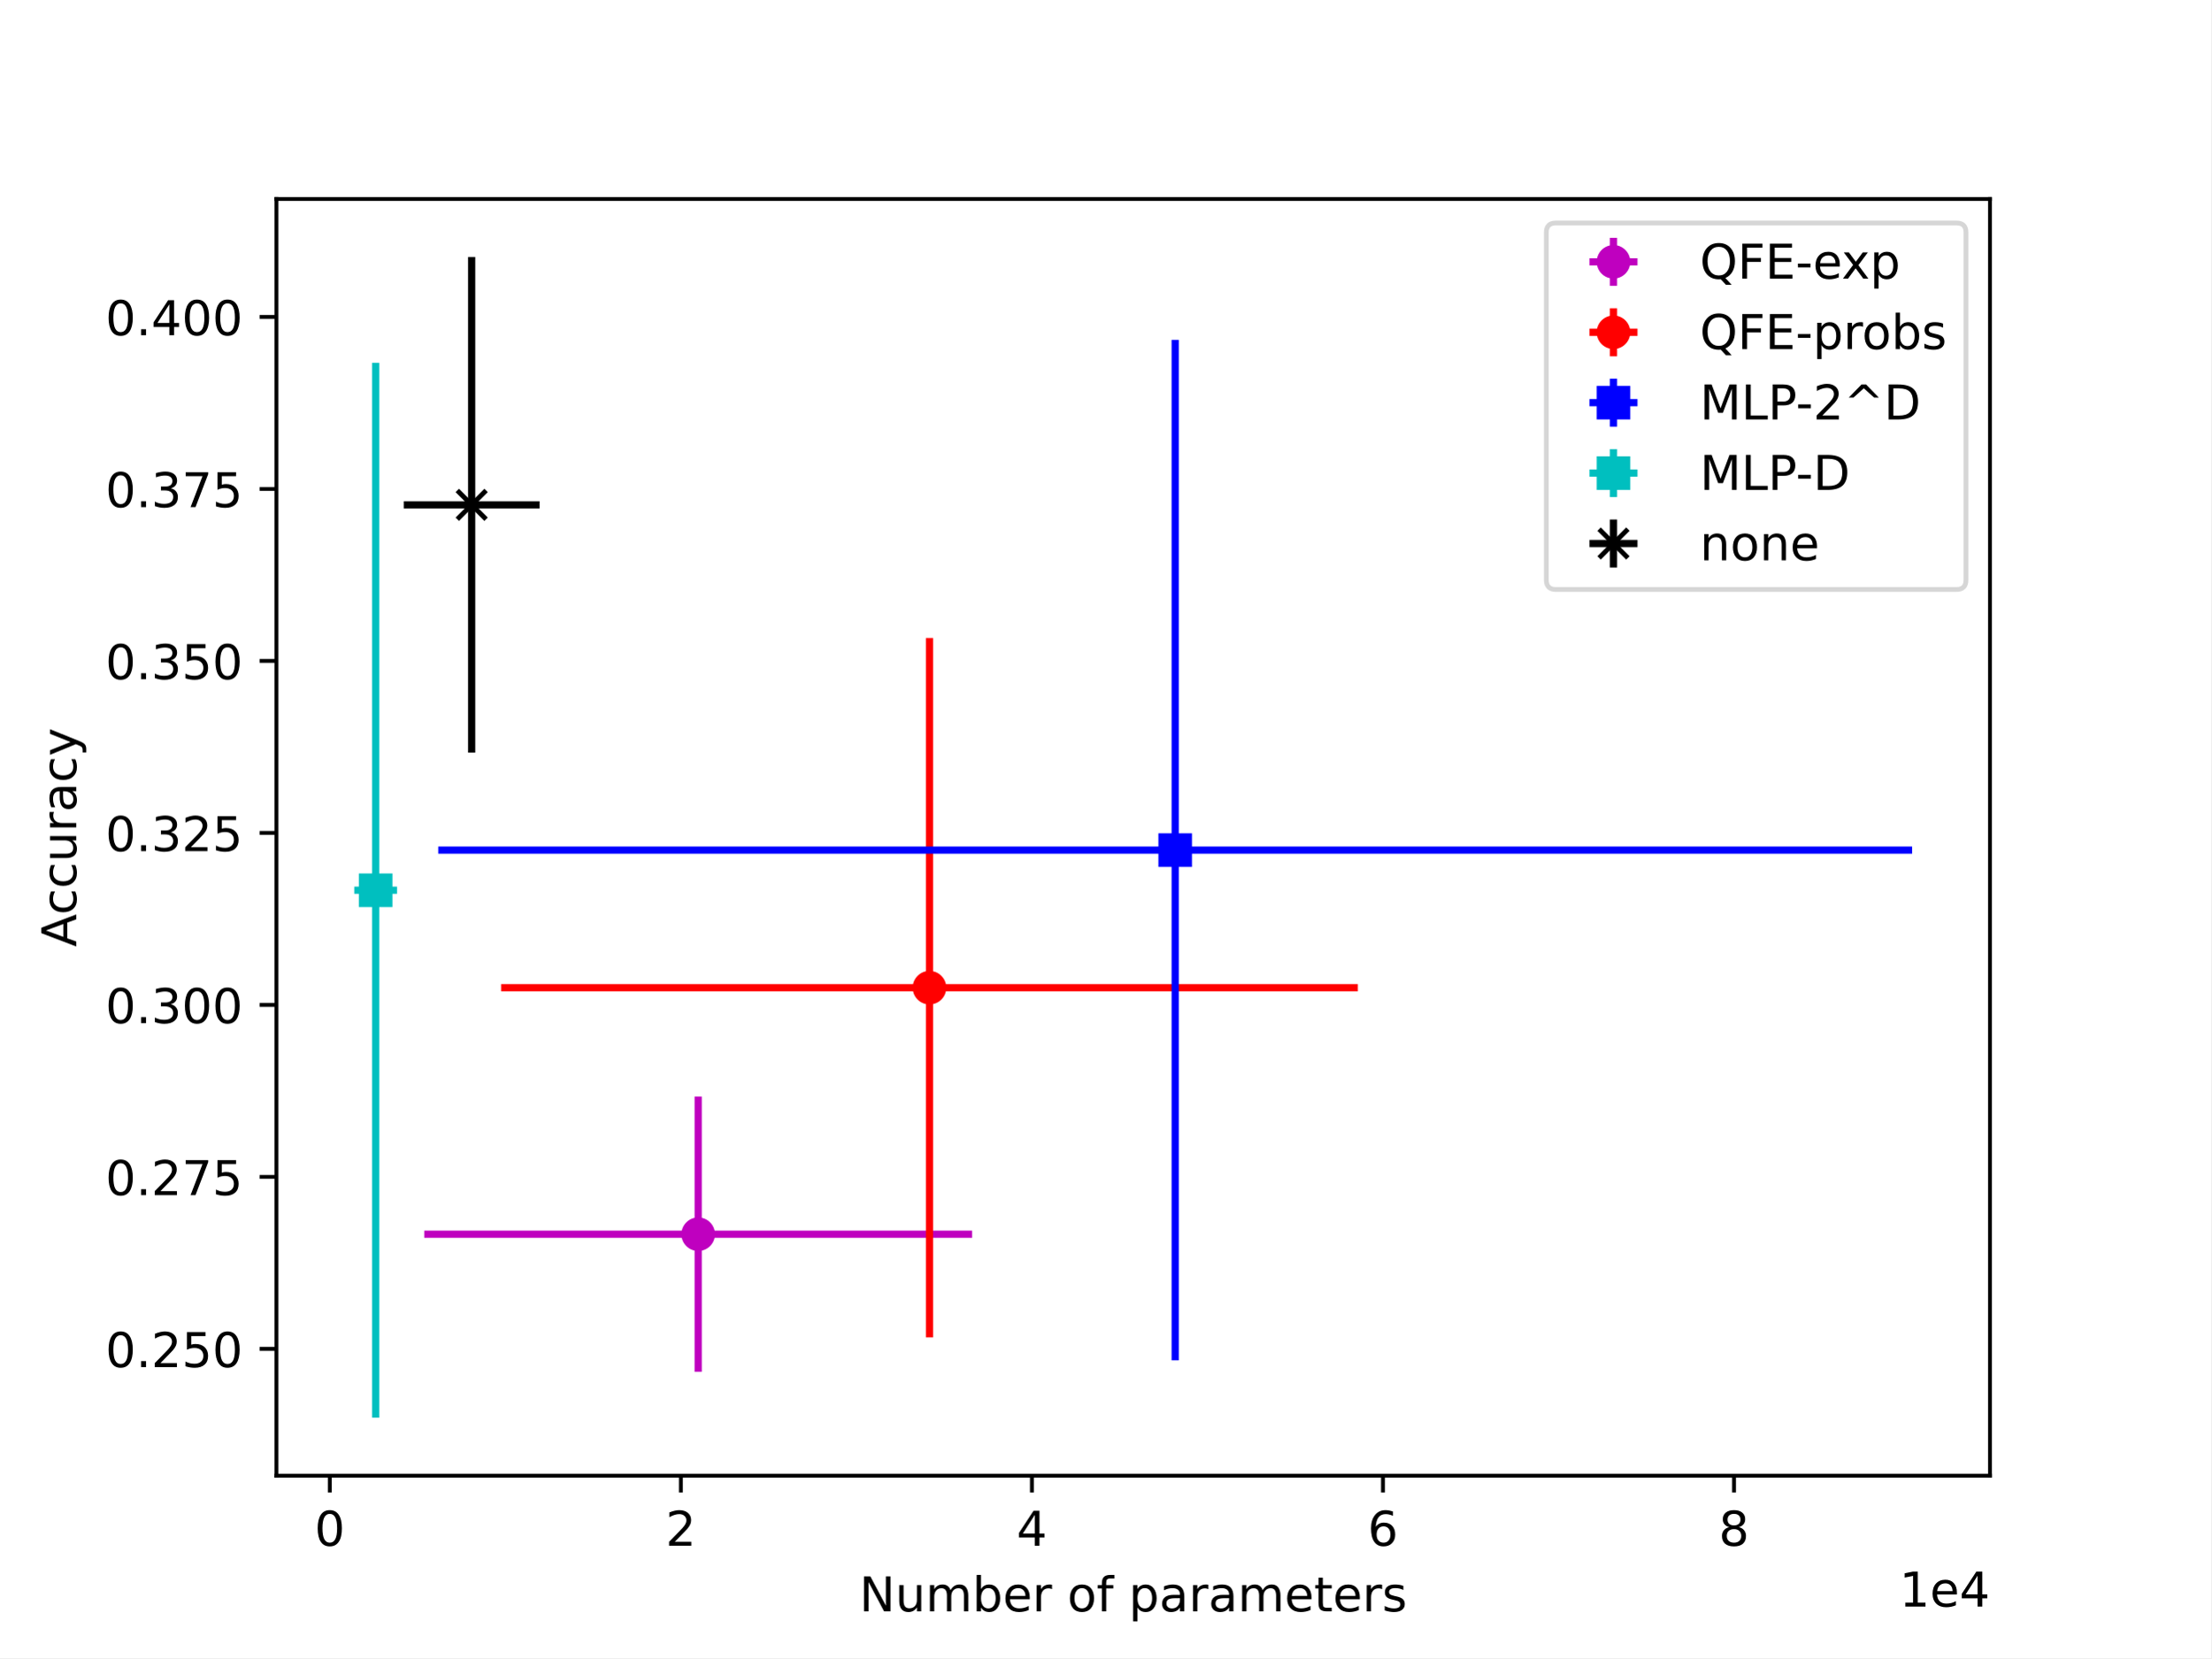
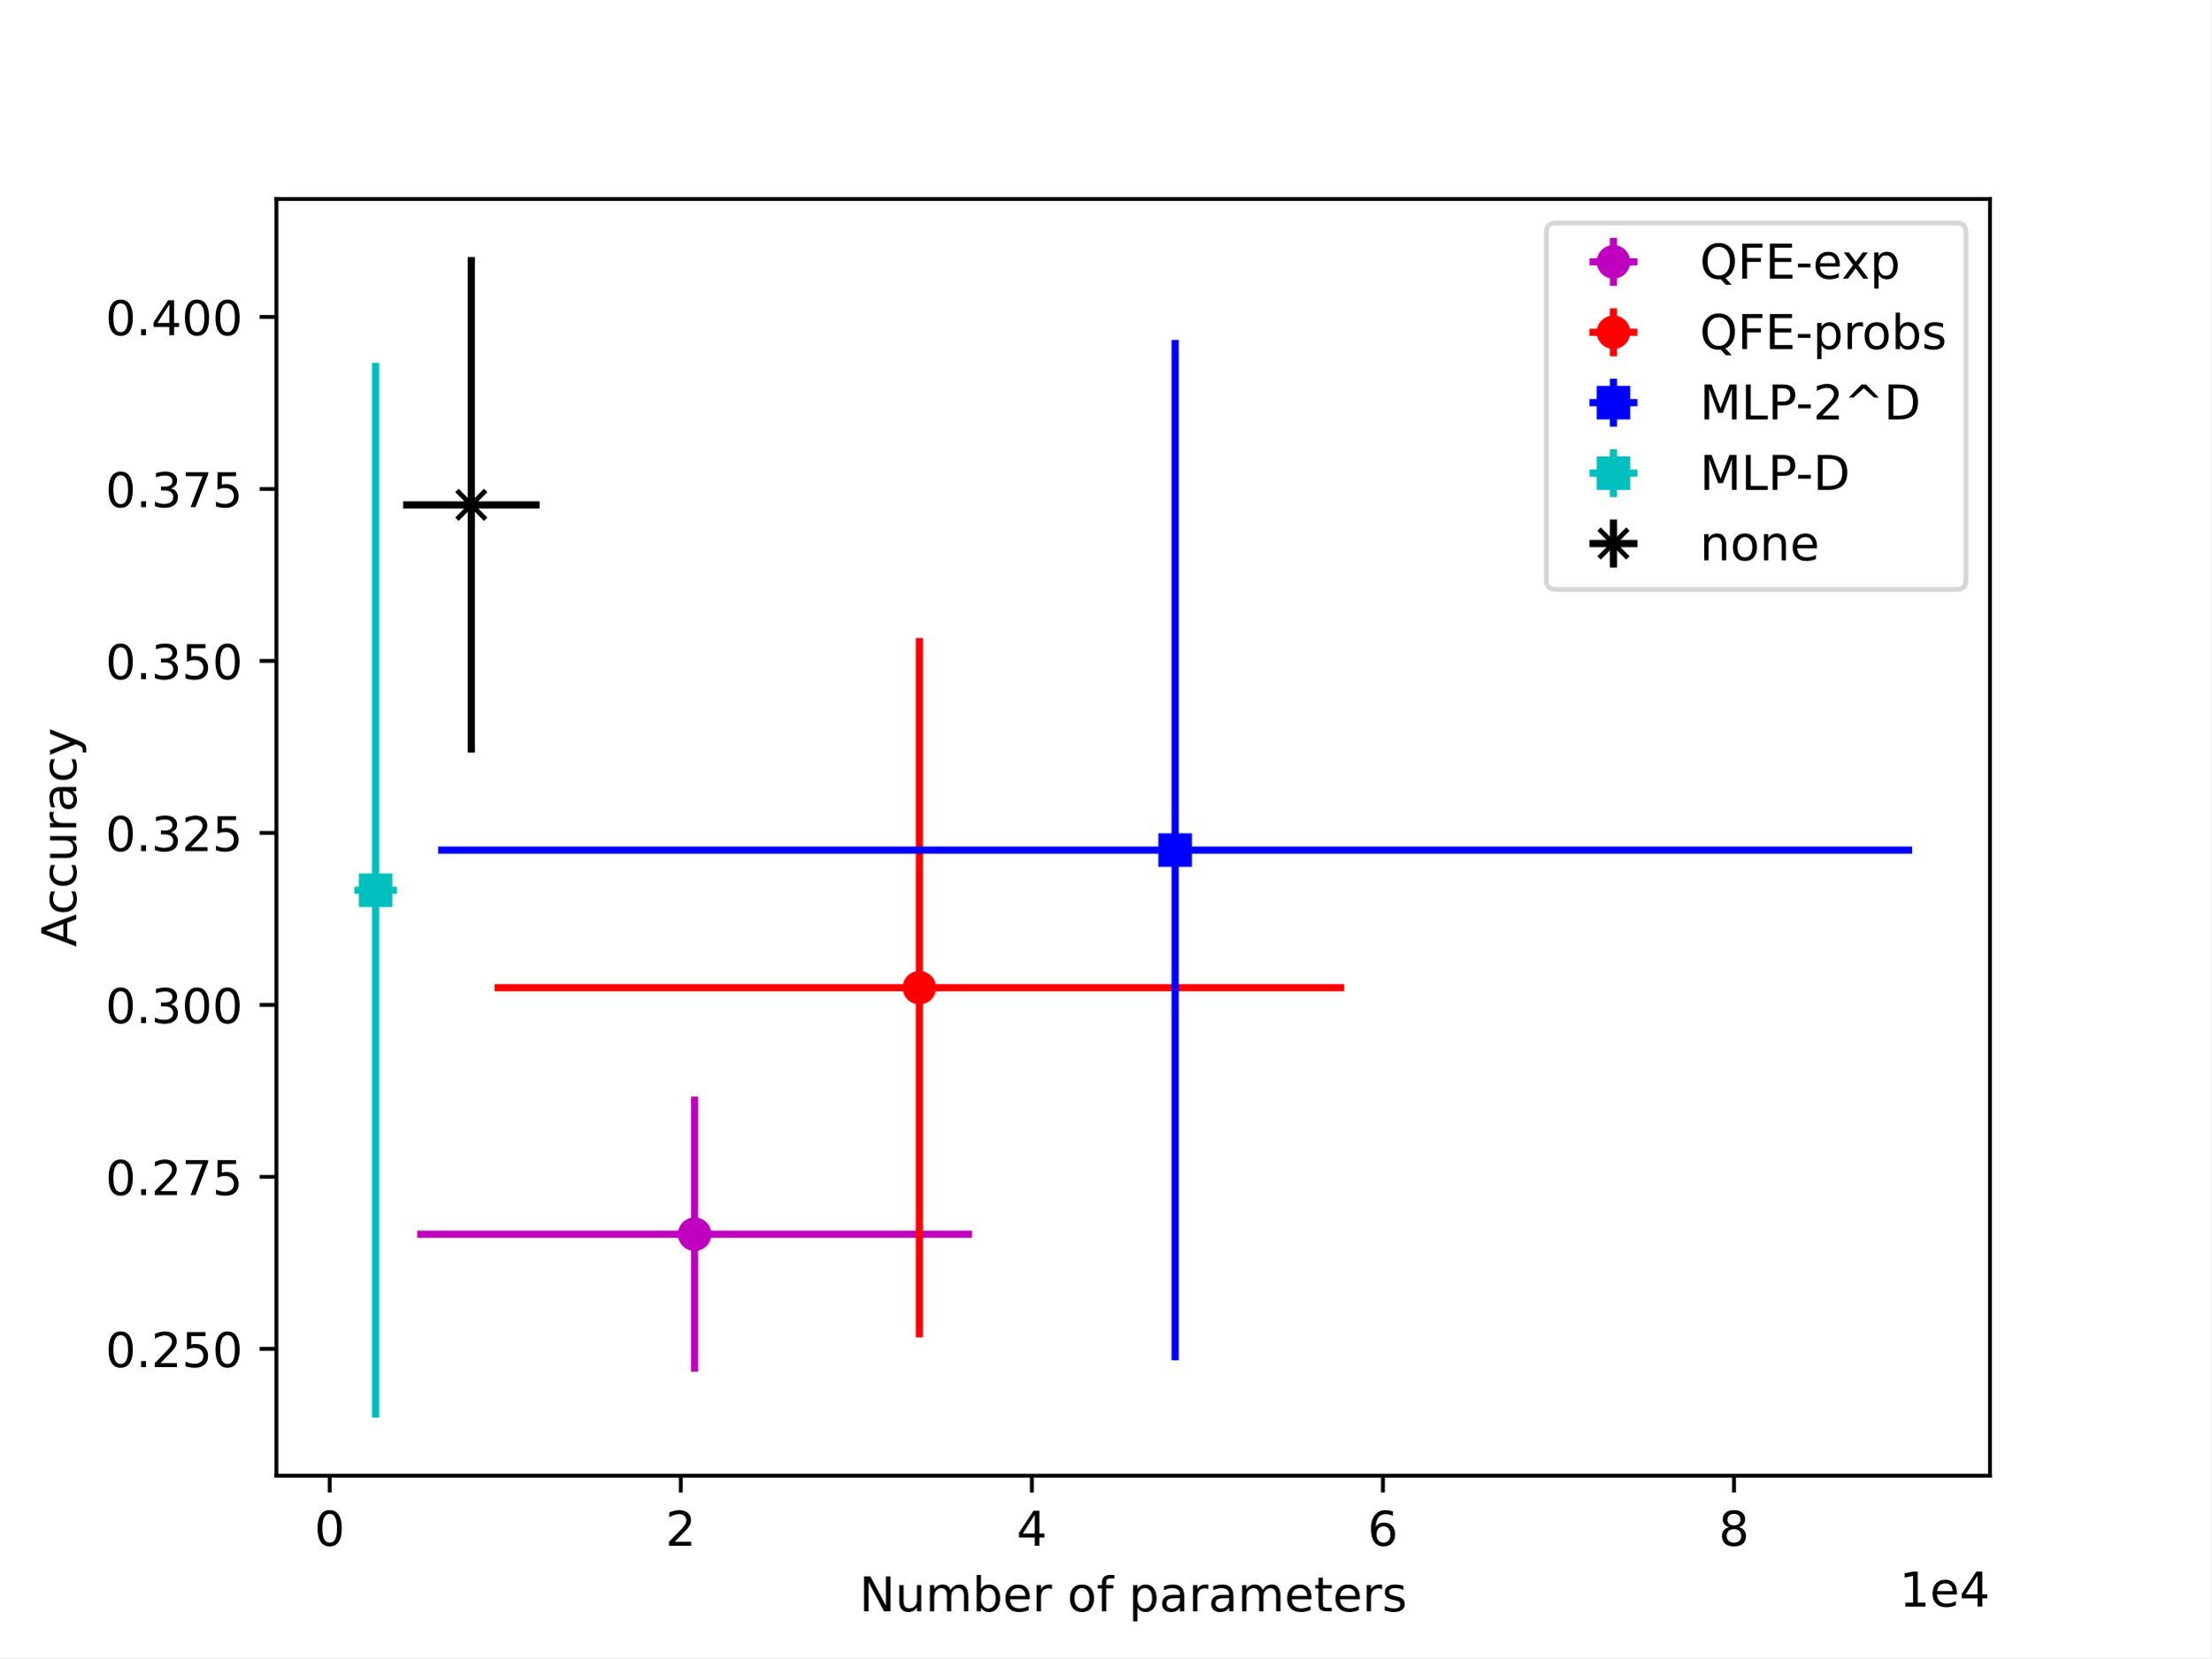
<svg xmlns="http://www.w3.org/2000/svg" xmlns:xlink="http://www.w3.org/1999/xlink" width="460.8pt" height="345.6pt" viewBox="0 0 460.8 345.6" version="1.1">
  <defs>
    <style type="text/css">*{stroke-linejoin: round; stroke-linecap: butt}</style>
  </defs>
  <g id="figure_1">
    <g id="patch_1">
      <path d="M 0 345.6  L 460.8 345.6  L 460.8 0  L 0 0  z " style="fill: #ffffff" />
    </g>
    <g id="axes_1">
      <g id="patch_2">
        <path d="M 57.6 307.584  L 414.72 307.584  L 414.72 41.472  L 57.6 41.472  z " style="fill: #ffffff" />
      </g>
      <g id="matplotlib.axis_1">
        <g id="xtick_1">
          <g id="line2d_1">
            <defs>
-               <path id="mc1b74e1920" d="M 0 0  L 0 3.5  " style="stroke: #000000; stroke-width: 0.8" />
-             </defs>
-             <g>
-               <use xlink:href="#mc1b74e1920" x="68.724" y="307.584" style="stroke: #000000; stroke-width: 0.8" />
+               <path id="mc549537f46" d="M 0 0  L 0 3.5  " style="stroke: #000000; stroke-width: 0.8" />
+             </defs>
+             <g>
+               <use xlink:href="#mc549537f46" x="68.701" y="307.584" style="stroke: #000000; stroke-width: 0.8" />
            </g>
          </g>
          <g id="text_1">
-             <g transform="translate(65.54319 322.1824) scale(0.1 -0.1)">
+             <g transform="translate(65.5202 322.1824) scale(0.1 -0.1)">
              <defs>
                <path id="DejaVuSans-30" d="M 2034 4250  Q 1547 4250 1301 3770  Q 1056 3291 1056 2328  Q 1056 1369 1301 889  Q 1547 409 2034 409  Q 2525 409 2770 889  Q 3016 1369 3016 2328  Q 3016 3291 2770 3770  Q 2525 4250 2034 4250  z M 2034 4750  Q 2819 4750 3233 4129  Q 3647 3509 3647 2328  Q 3647 1150 3233 529  Q 2819 -91 2034 -91  Q 1250 -91 836 529  Q 422 1150 422 2328  Q 422 3509 836 4129  Q 1250 4750 2034 4750  z " transform="scale(0.015625)" />
              </defs>
              <use xlink:href="#DejaVuSans-30" />
            </g>
          </g>
        </g>
        <g id="xtick_2">
          <g id="line2d_2">
            <g>
-               <use xlink:href="#mc1b74e1920" x="141.887" y="307.584" style="stroke: #000000; stroke-width: 0.8" />
+               <use xlink:href="#mc549537f46" x="141.869" y="307.584" style="stroke: #000000; stroke-width: 0.8" />
            </g>
          </g>
          <g id="text_2">
-             <g transform="translate(138.7061 322.1824) scale(0.1 -0.1)">
+             <g transform="translate(138.6882 322.1824) scale(0.1 -0.1)">
              <defs>
                <path id="DejaVuSans-32" d="M 1228 531  L 3431 531  L 3431 0  L 469 0  L 469 531  Q 828 903 1448 1529  Q 2069 2156 2228 2338  Q 2531 2678 2651 2914  Q 2772 3150 2772 3378  Q 2772 3750 2511 3984  Q 2250 4219 1831 4219  Q 1534 4219 1204 4116  Q 875 4013 500 3803  L 500 4441  Q 881 4594 1212 4672  Q 1544 4750 1819 4750  Q 2544 4750 2975 4387  Q 3406 4025 3406 3419  Q 3406 3131 3298 2873  Q 3191 2616 2906 2266  Q 2828 2175 2409 1742  Q 1991 1309 1228 531  z " transform="scale(0.015625)" />
              </defs>
              <use xlink:href="#DejaVuSans-32" />
            </g>
          </g>
        </g>
        <g id="xtick_3">
          <g id="line2d_3">
            <g>
-               <use xlink:href="#mc1b74e1920" x="215.05" y="307.584" style="stroke: #000000; stroke-width: 0.8" />
+               <use xlink:href="#mc549537f46" x="215.037" y="307.584" style="stroke: #000000; stroke-width: 0.8" />
            </g>
          </g>
          <g id="text_3">
-             <g transform="translate(211.869 322.1824) scale(0.1 -0.1)">
+             <g transform="translate(211.8562 322.1824) scale(0.1 -0.1)">
              <defs>
                <path id="DejaVuSans-34" d="M 2419 4116  L 825 1625  L 2419 1625  L 2419 4116  z M 2253 4666  L 3047 4666  L 3047 1625  L 3713 1625  L 3713 1100  L 3047 1100  L 3047 0  L 2419 0  L 2419 1100  L 313 1100  L 313 1709  L 2253 4666  z " transform="scale(0.015625)" />
              </defs>
              <use xlink:href="#DejaVuSans-34" />
            </g>
          </g>
        </g>
        <g id="xtick_4">
          <g id="line2d_4">
            <g>
-               <use xlink:href="#mc1b74e1920" x="288.213" y="307.584" style="stroke: #000000; stroke-width: 0.8" />
+               <use xlink:href="#mc549537f46" x="288.206" y="307.584" style="stroke: #000000; stroke-width: 0.8" />
            </g>
          </g>
          <g id="text_4">
-             <g transform="translate(285.0319 322.1824) scale(0.1 -0.1)">
+             <g transform="translate(285.0243 322.1824) scale(0.1 -0.1)">
              <defs>
                <path id="DejaVuSans-36" d="M 2113 2584  Q 1688 2584 1439 2293  Q 1191 2003 1191 1497  Q 1191 994 1439 701  Q 1688 409 2113 409  Q 2538 409 2786 701  Q 3034 994 3034 1497  Q 3034 2003 2786 2293  Q 2538 2584 2113 2584  z M 3366 4563  L 3366 3988  Q 3128 4100 2886 4159  Q 2644 4219 2406 4219  Q 1781 4219 1451 3797  Q 1122 3375 1075 2522  Q 1259 2794 1537 2939  Q 1816 3084 2150 3084  Q 2853 3084 3261 2657  Q 3669 2231 3669 1497  Q 3669 778 3244 343  Q 2819 -91 2113 -91  Q 1303 -91 875 529  Q 447 1150 447 2328  Q 447 3434 972 4092  Q 1497 4750 2381 4750  Q 2619 4750 2861 4703  Q 3103 4656 3366 4563  z " transform="scale(0.015625)" />
              </defs>
              <use xlink:href="#DejaVuSans-36" />
            </g>
          </g>
        </g>
        <g id="xtick_5">
          <g id="line2d_5">
            <g>
-               <use xlink:href="#mc1b74e1920" x="361.376" y="307.584" style="stroke: #000000; stroke-width: 0.8" />
+               <use xlink:href="#mc549537f46" x="361.374" y="307.584" style="stroke: #000000; stroke-width: 0.8" />
            </g>
          </g>
          <g id="text_5">
-             <g transform="translate(358.1949 322.1824) scale(0.1 -0.1)">
+             <g transform="translate(358.1923 322.1824) scale(0.1 -0.1)">
              <defs>
                <path id="DejaVuSans-38" d="M 2034 2216  Q 1584 2216 1326 1975  Q 1069 1734 1069 1313  Q 1069 891 1326 650  Q 1584 409 2034 409  Q 2484 409 2743 651  Q 3003 894 3003 1313  Q 3003 1734 2745 1975  Q 2488 2216 2034 2216  z M 1403 2484  Q 997 2584 770 2862  Q 544 3141 544 3541  Q 544 4100 942 4425  Q 1341 4750 2034 4750  Q 2731 4750 3128 4425  Q 3525 4100 3525 3541  Q 3525 3141 3298 2862  Q 3072 2584 2669 2484  Q 3125 2378 3379 2068  Q 3634 1759 3634 1313  Q 3634 634 3220 271  Q 2806 -91 2034 -91  Q 1263 -91 848 271  Q 434 634 434 1313  Q 434 1759 690 2068  Q 947 2378 1403 2484  z M 1172 3481  Q 1172 3119 1398 2916  Q 1625 2713 2034 2713  Q 2441 2713 2670 2916  Q 2900 3119 2900 3481  Q 2900 3844 2670 4047  Q 2441 4250 2034 4250  Q 1625 4250 1398 4047  Q 1172 3844 1172 3481  z " transform="scale(0.015625)" />
              </defs>
              <use xlink:href="#DejaVuSans-38" />
            </g>
          </g>
        </g>
        <g id="text_6">
          <g transform="translate(179.0748 335.8606) scale(0.1 -0.1)">
            <defs>
              <path id="DejaVuSans-4e" d="M 628 4666  L 1478 4666  L 3547 763  L 3547 4666  L 4159 4666  L 4159 0  L 3309 0  L 1241 3903  L 1241 0  L 628 0  L 628 4666  z " transform="scale(0.015625)" />
              <path id="DejaVuSans-75" d="M 544 1381  L 544 3500  L 1119 3500  L 1119 1403  Q 1119 906 1312 657  Q 1506 409 1894 409  Q 2359 409 2629 706  Q 2900 1003 2900 1516  L 2900 3500  L 3475 3500  L 3475 0  L 2900 0  L 2900 538  Q 2691 219 2414 64  Q 2138 -91 1772 -91  Q 1169 -91 856 284  Q 544 659 544 1381  z M 1991 3584  L 1991 3584  z " transform="scale(0.015625)" />
              <path id="DejaVuSans-6d" d="M 3328 2828  Q 3544 3216 3844 3400  Q 4144 3584 4550 3584  Q 5097 3584 5394 3201  Q 5691 2819 5691 2113  L 5691 0  L 5113 0  L 5113 2094  Q 5113 2597 4934 2840  Q 4756 3084 4391 3084  Q 3944 3084 3684 2787  Q 3425 2491 3425 1978  L 3425 0  L 2847 0  L 2847 2094  Q 2847 2600 2669 2842  Q 2491 3084 2119 3084  Q 1678 3084 1418 2786  Q 1159 2488 1159 1978  L 1159 0  L 581 0  L 581 3500  L 1159 3500  L 1159 2956  Q 1356 3278 1631 3431  Q 1906 3584 2284 3584  Q 2666 3584 2933 3390  Q 3200 3197 3328 2828  z " transform="scale(0.015625)" />
              <path id="DejaVuSans-62" d="M 3116 1747  Q 3116 2381 2855 2742  Q 2594 3103 2138 3103  Q 1681 3103 1420 2742  Q 1159 2381 1159 1747  Q 1159 1113 1420 752  Q 1681 391 2138 391  Q 2594 391 2855 752  Q 3116 1113 3116 1747  z M 1159 2969  Q 1341 3281 1617 3432  Q 1894 3584 2278 3584  Q 2916 3584 3314 3078  Q 3713 2572 3713 1747  Q 3713 922 3314 415  Q 2916 -91 2278 -91  Q 1894 -91 1617 61  Q 1341 213 1159 525  L 1159 0  L 581 0  L 581 4863  L 1159 4863  L 1159 2969  z " transform="scale(0.015625)" />
              <path id="DejaVuSans-65" d="M 3597 1894  L 3597 1613  L 953 1613  Q 991 1019 1311 708  Q 1631 397 2203 397  Q 2534 397 2845 478  Q 3156 559 3463 722  L 3463 178  Q 3153 47 2828 -22  Q 2503 -91 2169 -91  Q 1331 -91 842 396  Q 353 884 353 1716  Q 353 2575 817 3079  Q 1281 3584 2069 3584  Q 2775 3584 3186 3129  Q 3597 2675 3597 1894  z M 3022 2063  Q 3016 2534 2758 2815  Q 2500 3097 2075 3097  Q 1594 3097 1305 2825  Q 1016 2553 972 2059  L 3022 2063  z " transform="scale(0.015625)" />
              <path id="DejaVuSans-72" d="M 2631 2963  Q 2534 3019 2420 3045  Q 2306 3072 2169 3072  Q 1681 3072 1420 2755  Q 1159 2438 1159 1844  L 1159 0  L 581 0  L 581 3500  L 1159 3500  L 1159 2956  Q 1341 3275 1631 3429  Q 1922 3584 2338 3584  Q 2397 3584 2469 3576  Q 2541 3569 2628 3553  L 2631 2963  z " transform="scale(0.015625)" />
              <path id="DejaVuSans-20" transform="scale(0.015625)" />
              <path id="DejaVuSans-6f" d="M 1959 3097  Q 1497 3097 1228 2736  Q 959 2375 959 1747  Q 959 1119 1226 758  Q 1494 397 1959 397  Q 2419 397 2687 759  Q 2956 1122 2956 1747  Q 2956 2369 2687 2733  Q 2419 3097 1959 3097  z M 1959 3584  Q 2709 3584 3137 3096  Q 3566 2609 3566 1747  Q 3566 888 3137 398  Q 2709 -91 1959 -91  Q 1206 -91 779 398  Q 353 888 353 1747  Q 353 2609 779 3096  Q 1206 3584 1959 3584  z " transform="scale(0.015625)" />
              <path id="DejaVuSans-66" d="M 2375 4863  L 2375 4384  L 1825 4384  Q 1516 4384 1395 4259  Q 1275 4134 1275 3809  L 1275 3500  L 2222 3500  L 2222 3053  L 1275 3053  L 1275 0  L 697 0  L 697 3053  L 147 3053  L 147 3500  L 697 3500  L 697 3744  Q 697 4328 969 4595  Q 1241 4863 1831 4863  L 2375 4863  z " transform="scale(0.015625)" />
              <path id="DejaVuSans-70" d="M 1159 525  L 1159 -1331  L 581 -1331  L 581 3500  L 1159 3500  L 1159 2969  Q 1341 3281 1617 3432  Q 1894 3584 2278 3584  Q 2916 3584 3314 3078  Q 3713 2572 3713 1747  Q 3713 922 3314 415  Q 2916 -91 2278 -91  Q 1894 -91 1617 61  Q 1341 213 1159 525  z M 3116 1747  Q 3116 2381 2855 2742  Q 2594 3103 2138 3103  Q 1681 3103 1420 2742  Q 1159 2381 1159 1747  Q 1159 1113 1420 752  Q 1681 391 2138 391  Q 2594 391 2855 752  Q 3116 1113 3116 1747  z " transform="scale(0.015625)" />
              <path id="DejaVuSans-61" d="M 2194 1759  Q 1497 1759 1228 1600  Q 959 1441 959 1056  Q 959 750 1161 570  Q 1363 391 1709 391  Q 2188 391 2477 730  Q 2766 1069 2766 1631  L 2766 1759  L 2194 1759  z M 3341 1997  L 3341 0  L 2766 0  L 2766 531  Q 2569 213 2275 61  Q 1981 -91 1556 -91  Q 1019 -91 701 211  Q 384 513 384 1019  Q 384 1609 779 1909  Q 1175 2209 1959 2209  L 2766 2209  L 2766 2266  Q 2766 2663 2505 2880  Q 2244 3097 1772 3097  Q 1472 3097 1187 3025  Q 903 2953 641 2809  L 641 3341  Q 956 3463 1253 3523  Q 1550 3584 1831 3584  Q 2591 3584 2966 3190  Q 3341 2797 3341 1997  z " transform="scale(0.015625)" />
              <path id="DejaVuSans-74" d="M 1172 4494  L 1172 3500  L 2356 3500  L 2356 3053  L 1172 3053  L 1172 1153  Q 1172 725 1289 603  Q 1406 481 1766 481  L 2356 481  L 2356 0  L 1766 0  Q 1100 0 847 248  Q 594 497 594 1153  L 594 3053  L 172 3053  L 172 3500  L 594 3500  L 594 4494  L 1172 4494  z " transform="scale(0.015625)" />
              <path id="DejaVuSans-73" d="M 2834 3397  L 2834 2853  Q 2591 2978 2328 3040  Q 2066 3103 1784 3103  Q 1356 3103 1142 2972  Q 928 2841 928 2578  Q 928 2378 1081 2264  Q 1234 2150 1697 2047  L 1894 2003  Q 2506 1872 2764 1633  Q 3022 1394 3022 966  Q 3022 478 2636 193  Q 2250 -91 1575 -91  Q 1294 -91 989 -36  Q 684 19 347 128  L 347 722  Q 666 556 975 473  Q 1284 391 1588 391  Q 1994 391 2212 530  Q 2431 669 2431 922  Q 2431 1156 2273 1281  Q 2116 1406 1581 1522  L 1381 1569  Q 847 1681 609 1914  Q 372 2147 372 2553  Q 372 3047 722 3315  Q 1072 3584 1716 3584  Q 2034 3584 2315 3537  Q 2597 3491 2834 3397  z " transform="scale(0.015625)" />
            </defs>
            <use xlink:href="#DejaVuSans-4e" />
            <use xlink:href="#DejaVuSans-75" x="74.805" />
            <use xlink:href="#DejaVuSans-6d" x="138.184" />
            <use xlink:href="#DejaVuSans-62" x="235.596" />
            <use xlink:href="#DejaVuSans-65" x="299.072" />
            <use xlink:href="#DejaVuSans-72" x="360.596" />
            <use xlink:href="#DejaVuSans-20" x="401.709" />
            <use xlink:href="#DejaVuSans-6f" x="433.496" />
            <use xlink:href="#DejaVuSans-66" x="494.678" />
            <use xlink:href="#DejaVuSans-20" x="529.883" />
            <use xlink:href="#DejaVuSans-70" x="561.67" />
            <use xlink:href="#DejaVuSans-61" x="625.146" />
            <use xlink:href="#DejaVuSans-72" x="686.426" />
            <use xlink:href="#DejaVuSans-61" x="727.539" />
            <use xlink:href="#DejaVuSans-6d" x="788.818" />
            <use xlink:href="#DejaVuSans-65" x="886.23" />
            <use xlink:href="#DejaVuSans-74" x="947.754" />
            <use xlink:href="#DejaVuSans-65" x="986.963" />
            <use xlink:href="#DejaVuSans-72" x="1048.486" />
            <use xlink:href="#DejaVuSans-73" x="1089.6" />
          </g>
        </g>
        <g id="text_7">
          <g transform="translate(395.8419 334.8606) scale(0.1 -0.1)">
            <defs>
              <path id="DejaVuSans-31" d="M 794 531  L 1825 531  L 1825 4091  L 703 3866  L 703 4441  L 1819 4666  L 2450 4666  L 2450 531  L 3481 531  L 3481 0  L 794 0  L 794 531  z " transform="scale(0.015625)" />
            </defs>
            <use xlink:href="#DejaVuSans-31" />
            <use xlink:href="#DejaVuSans-65" x="63.623" />
            <use xlink:href="#DejaVuSans-34" x="125.146" />
          </g>
        </g>
      </g>
      <g id="matplotlib.axis_2">
        <g id="ytick_1">
          <g id="line2d_6">
            <defs>
-               <path id="m6598532b45" d="M 0 0  L -3.5 0  " style="stroke: #000000; stroke-width: 0.8" />
-             </defs>
-             <g>
-               <use xlink:href="#m6598532b45" x="57.6" y="281.149" style="stroke: #000000; stroke-width: 0.8" />
+               <path id="md1ef0843ad" d="M 0 0  L -3.5 0  " style="stroke: #000000; stroke-width: 0.8" />
+             </defs>
+             <g>
+               <use xlink:href="#md1ef0843ad" x="57.6" y="281.149" style="stroke: #000000; stroke-width: 0.8" />
            </g>
          </g>
          <g id="text_8">
            <g transform="translate(21.97188 284.9479) scale(0.1 -0.1)">
              <defs>
                <path id="DejaVuSans-2e" d="M 684 794  L 1344 794  L 1344 0  L 684 0  L 684 794  z " transform="scale(0.015625)" />
                <path id="DejaVuSans-35" d="M 691 4666  L 3169 4666  L 3169 4134  L 1269 4134  L 1269 2991  Q 1406 3038 1543 3061  Q 1681 3084 1819 3084  Q 2600 3084 3056 2656  Q 3513 2228 3513 1497  Q 3513 744 3044 326  Q 2575 -91 1722 -91  Q 1428 -91 1123 -41  Q 819 9 494 109  L 494 744  Q 775 591 1075 516  Q 1375 441 1709 441  Q 2250 441 2565 725  Q 2881 1009 2881 1497  Q 2881 1984 2565 2268  Q 2250 2553 1709 2553  Q 1456 2553 1204 2497  Q 953 2441 691 2322  L 691 4666  z " transform="scale(0.015625)" />
              </defs>
              <use xlink:href="#DejaVuSans-30" />
              <use xlink:href="#DejaVuSans-2e" x="63.623" />
              <use xlink:href="#DejaVuSans-32" x="95.41" />
              <use xlink:href="#DejaVuSans-35" x="159.033" />
              <use xlink:href="#DejaVuSans-30" x="222.656" />
            </g>
          </g>
        </g>
        <g id="ytick_2">
          <g id="line2d_7">
            <g>
-               <use xlink:href="#m6598532b45" x="57.6" y="245.3" style="stroke: #000000; stroke-width: 0.8" />
+               <use xlink:href="#md1ef0843ad" x="57.6" y="245.3" style="stroke: #000000; stroke-width: 0.8" />
            </g>
          </g>
          <g id="text_9">
            <g transform="translate(21.97188 249.0995) scale(0.1 -0.1)">
              <defs>
                <path id="DejaVuSans-37" d="M 525 4666  L 3525 4666  L 3525 4397  L 1831 0  L 1172 0  L 2766 4134  L 525 4134  L 525 4666  z " transform="scale(0.015625)" />
              </defs>
              <use xlink:href="#DejaVuSans-30" />
              <use xlink:href="#DejaVuSans-2e" x="63.623" />
              <use xlink:href="#DejaVuSans-32" x="95.41" />
              <use xlink:href="#DejaVuSans-37" x="159.033" />
              <use xlink:href="#DejaVuSans-35" x="222.656" />
            </g>
          </g>
        </g>
        <g id="ytick_3">
          <g id="line2d_8">
            <g>
-               <use xlink:href="#m6598532b45" x="57.6" y="209.452" style="stroke: #000000; stroke-width: 0.8" />
+               <use xlink:href="#md1ef0843ad" x="57.6" y="209.452" style="stroke: #000000; stroke-width: 0.8" />
            </g>
          </g>
          <g id="text_10">
            <g transform="translate(21.97188 213.2511) scale(0.1 -0.1)">
              <defs>
                <path id="DejaVuSans-33" d="M 2597 2516  Q 3050 2419 3304 2112  Q 3559 1806 3559 1356  Q 3559 666 3084 287  Q 2609 -91 1734 -91  Q 1441 -91 1130 -33  Q 819 25 488 141  L 488 750  Q 750 597 1062 519  Q 1375 441 1716 441  Q 2309 441 2620 675  Q 2931 909 2931 1356  Q 2931 1769 2642 2001  Q 2353 2234 1838 2234  L 1294 2234  L 1294 2753  L 1863 2753  Q 2328 2753 2575 2939  Q 2822 3125 2822 3475  Q 2822 3834 2567 4026  Q 2313 4219 1838 4219  Q 1578 4219 1281 4162  Q 984 4106 628 3988  L 628 4550  Q 988 4650 1302 4700  Q 1616 4750 1894 4750  Q 2613 4750 3031 4423  Q 3450 4097 3450 3541  Q 3450 3153 3228 2886  Q 3006 2619 2597 2516  z " transform="scale(0.015625)" />
              </defs>
              <use xlink:href="#DejaVuSans-30" />
              <use xlink:href="#DejaVuSans-2e" x="63.623" />
              <use xlink:href="#DejaVuSans-33" x="95.41" />
              <use xlink:href="#DejaVuSans-30" x="159.033" />
              <use xlink:href="#DejaVuSans-30" x="222.656" />
            </g>
          </g>
        </g>
        <g id="ytick_4">
          <g id="line2d_9">
            <g>
-               <use xlink:href="#m6598532b45" x="57.6" y="173.604" style="stroke: #000000; stroke-width: 0.8" />
+               <use xlink:href="#md1ef0843ad" x="57.6" y="173.604" style="stroke: #000000; stroke-width: 0.8" />
            </g>
          </g>
          <g id="text_11">
            <g transform="translate(21.97188 177.4028) scale(0.1 -0.1)">
              <use xlink:href="#DejaVuSans-30" />
              <use xlink:href="#DejaVuSans-2e" x="63.623" />
              <use xlink:href="#DejaVuSans-33" x="95.41" />
              <use xlink:href="#DejaVuSans-32" x="159.033" />
              <use xlink:href="#DejaVuSans-35" x="222.656" />
            </g>
          </g>
        </g>
        <g id="ytick_5">
          <g id="line2d_10">
            <g>
-               <use xlink:href="#m6598532b45" x="57.6" y="137.755" style="stroke: #000000; stroke-width: 0.8" />
+               <use xlink:href="#md1ef0843ad" x="57.6" y="137.755" style="stroke: #000000; stroke-width: 0.8" />
            </g>
          </g>
          <g id="text_12">
            <g transform="translate(21.97188 141.5544) scale(0.1 -0.1)">
              <use xlink:href="#DejaVuSans-30" />
              <use xlink:href="#DejaVuSans-2e" x="63.623" />
              <use xlink:href="#DejaVuSans-33" x="95.41" />
              <use xlink:href="#DejaVuSans-35" x="159.033" />
              <use xlink:href="#DejaVuSans-30" x="222.656" />
            </g>
          </g>
        </g>
        <g id="ytick_6">
          <g id="line2d_11">
            <g>
-               <use xlink:href="#m6598532b45" x="57.6" y="101.907" style="stroke: #000000; stroke-width: 0.8" />
+               <use xlink:href="#md1ef0843ad" x="57.6" y="101.907" style="stroke: #000000; stroke-width: 0.8" />
            </g>
          </g>
          <g id="text_13">
            <g transform="translate(21.97188 105.7061) scale(0.1 -0.1)">
              <use xlink:href="#DejaVuSans-30" />
              <use xlink:href="#DejaVuSans-2e" x="63.623" />
              <use xlink:href="#DejaVuSans-33" x="95.41" />
              <use xlink:href="#DejaVuSans-37" x="159.033" />
              <use xlink:href="#DejaVuSans-35" x="222.656" />
            </g>
          </g>
        </g>
        <g id="ytick_7">
          <g id="line2d_12">
            <g>
-               <use xlink:href="#m6598532b45" x="57.6" y="66.058" style="stroke: #000000; stroke-width: 0.8" />
+               <use xlink:href="#md1ef0843ad" x="57.6" y="66.058" style="stroke: #000000; stroke-width: 0.8" />
            </g>
          </g>
          <g id="text_14">
            <g transform="translate(21.97188 69.8577) scale(0.1 -0.1)">
              <use xlink:href="#DejaVuSans-30" />
              <use xlink:href="#DejaVuSans-2e" x="63.623" />
              <use xlink:href="#DejaVuSans-34" x="95.41" />
              <use xlink:href="#DejaVuSans-30" x="159.033" />
              <use xlink:href="#DejaVuSans-30" x="222.656" />
            </g>
          </g>
        </g>
        <g id="text_15">
          <g transform="translate(15.89219 197.3561) rotate(-90) scale(0.1 -0.1)">
            <defs>
              <path id="DejaVuSans-41" d="M 2188 4044  L 1331 1722  L 3047 1722  L 2188 4044  z M 1831 4666  L 2547 4666  L 4325 0  L 3669 0  L 3244 1197  L 1141 1197  L 716 0  L 50 0  L 1831 4666  z " transform="scale(0.015625)" />
              <path id="DejaVuSans-63" d="M 3122 3366  L 3122 2828  Q 2878 2963 2633 3030  Q 2388 3097 2138 3097  Q 1578 3097 1268 2742  Q 959 2388 959 1747  Q 959 1106 1268 751  Q 1578 397 2138 397  Q 2388 397 2633 464  Q 2878 531 3122 666  L 3122 134  Q 2881 22 2623 -34  Q 2366 -91 2075 -91  Q 1284 -91 818 406  Q 353 903 353 1747  Q 353 2603 823 3093  Q 1294 3584 2113 3584  Q 2378 3584 2631 3529  Q 2884 3475 3122 3366  z " transform="scale(0.015625)" />
              <path id="DejaVuSans-79" d="M 2059 -325  Q 1816 -950 1584 -1140  Q 1353 -1331 966 -1331  L 506 -1331  L 506 -850  L 844 -850  Q 1081 -850 1212 -737  Q 1344 -625 1503 -206  L 1606 56  L 191 3500  L 800 3500  L 1894 763  L 2988 3500  L 3597 3500  L 2059 -325  z " transform="scale(0.015625)" />
            </defs>
            <use xlink:href="#DejaVuSans-41" />
            <use xlink:href="#DejaVuSans-63" x="66.658" />
            <use xlink:href="#DejaVuSans-63" x="121.639" />
            <use xlink:href="#DejaVuSans-75" x="176.619" />
            <use xlink:href="#DejaVuSans-72" x="239.998" />
            <use xlink:href="#DejaVuSans-61" x="281.111" />
            <use xlink:href="#DejaVuSans-63" x="342.391" />
            <use xlink:href="#DejaVuSans-79" x="397.371" />
          </g>
        </g>
      </g>
      <g id="LineCollection_1">
-         <path d="M 88.413 257.25  L 202.594 257.25  " clip-path="url(#p1dbe26bd3c)" style="fill: none; stroke: #bf00bf; stroke-width: 1.5" />
+         <path d="M 86.936 257.25  L 202.581 257.25  " clip-path="url(#p0881611868)" style="fill: none; stroke: #bf00bf; stroke-width: 1.5" />
      </g>
      <g id="LineCollection_2">
-         <path d="M 145.503 285.928  L 145.503 228.571  " clip-path="url(#p1dbe26bd3c)" style="fill: none; stroke: #bf00bf; stroke-width: 1.5" />
+         <path d="M 144.758 285.928  L 144.758 228.571  " clip-path="url(#p0881611868)" style="fill: none; stroke: #bf00bf; stroke-width: 1.5" />
      </g>
      <g id="LineCollection_3">
-         <path d="M 104.43 205.867  L 282.98 205.867  " clip-path="url(#p1dbe26bd3c)" style="fill: none; stroke: #ff0000; stroke-width: 1.5" />
+         <path d="M 103.071 205.867  L 280.134 205.867  " clip-path="url(#p0881611868)" style="fill: none; stroke: #ff0000; stroke-width: 1.5" />
      </g>
      <g id="LineCollection_4">
-         <path d="M 193.705 278.759  L 193.705 132.975  " clip-path="url(#p1dbe26bd3c)" style="fill: none; stroke: #ff0000; stroke-width: 1.5" />
+         <path d="M 191.603 278.759  L 191.603 132.975  " clip-path="url(#p0881611868)" style="fill: none; stroke: #ff0000; stroke-width: 1.5" />
      </g>
      <g id="LineCollection_5">
-         <path d="M 91.333 177.188  L 398.487 177.188  " clip-path="url(#p1dbe26bd3c)" style="fill: none; stroke: #0000ff; stroke-width: 1.5" />
+         <path d="M 91.312 177.188  L 398.487 177.188  " clip-path="url(#p0881611868)" style="fill: none; stroke: #0000ff; stroke-width: 1.5" />
      </g>
      <g id="LineCollection_6">
-         <path d="M 244.91 283.539  L 244.91 70.838  " clip-path="url(#p1dbe26bd3c)" style="fill: none; stroke: #0000ff; stroke-width: 1.5" />
+         <path d="M 244.9 283.539  L 244.9 70.838  " clip-path="url(#p0881611868)" style="fill: none; stroke: #0000ff; stroke-width: 1.5" />
      </g>
      <g id="LineCollection_7">
-         <path d="M 73.833 185.553  L 82.734 185.553  " clip-path="url(#p1dbe26bd3c)" style="fill: none; stroke: #00bfbf; stroke-width: 1.5" />
+         <path d="M 73.833 185.553  L 82.712 185.553  " clip-path="url(#p0881611868)" style="fill: none; stroke: #00bfbf; stroke-width: 1.5" />
      </g>
      <g id="LineCollection_8">
-         <path d="M 78.283 295.488  L 78.283 75.618  " clip-path="url(#p1dbe26bd3c)" style="fill: none; stroke: #00bfbf; stroke-width: 1.5" />
+         <path d="M 78.272 295.488  L 78.272 75.618  " clip-path="url(#p0881611868)" style="fill: none; stroke: #00bfbf; stroke-width: 1.5" />
      </g>
      <g id="LineCollection_9">
-         <path d="M 84.141 105.221  L 112.449 105.221  " clip-path="url(#p1dbe26bd3c)" style="fill: none; stroke: #000000; stroke-width: 1.5" />
+         <path d="M 83.996 105.221  L 112.429 105.221  " clip-path="url(#p0881611868)" style="fill: none; stroke: #000000; stroke-width: 1.5" />
      </g>
      <g id="LineCollection_10">
-         <path d="M 98.295 156.874  L 98.295 53.568  " clip-path="url(#p1dbe26bd3c)" style="fill: none; stroke: #000000; stroke-width: 1.5" />
+         <path d="M 98.213 156.874  L 98.213 53.568  " clip-path="url(#p0881611868)" style="fill: none; stroke: #000000; stroke-width: 1.5" />
      </g>
      <g id="line2d_13">
        <defs>
-           <path id="ma4dd852867" d="M 0 3  C 0.796 3 1.559 2.684 2.121 2.121  C 2.684 1.559 3 0.796 3 0  C 3 -0.796 2.684 -1.559 2.121 -2.121  C 1.559 -2.684 0.796 -3 0 -3  C -0.796 -3 -1.559 -2.684 -2.121 -2.121  C -2.684 -1.559 -3 -0.796 -3 0  C -3 0.796 -2.684 1.559 -2.121 2.121  C -1.559 2.684 -0.796 3 0 3  z " style="stroke: #bf00bf" />
+           <path id="mcef0ca5fe8" d="M 0 3  C 0.796 3 1.559 2.684 2.121 2.121  C 2.684 1.559 3 0.796 3 0  C 3 -0.796 2.684 -1.559 2.121 -2.121  C 1.559 -2.684 0.796 -3 0 -3  C -0.796 -3 -1.559 -2.684 -2.121 -2.121  C -2.684 -1.559 -3 -0.796 -3 0  C -3 0.796 -2.684 1.559 -2.121 2.121  C -1.559 2.684 -0.796 3 0 3  z " style="stroke: #bf00bf" />
        </defs>
-         <g clip-path="url(#p1dbe26bd3c)">
-           <use xlink:href="#ma4dd852867" x="145.503" y="257.25" style="fill: #bf00bf; stroke: #bf00bf" />
+         <g clip-path="url(#p0881611868)">
+           <use xlink:href="#mcef0ca5fe8" x="144.758" y="257.25" style="fill: #bf00bf; stroke: #bf00bf" />
        </g>
      </g>
      <g id="line2d_14">
        <defs>
-           <path id="ma7dcfad980" d="M 0 3  C 0.796 3 1.559 2.684 2.121 2.121  C 2.684 1.559 3 0.796 3 0  C 3 -0.796 2.684 -1.559 2.121 -2.121  C 1.559 -2.684 0.796 -3 0 -3  C -0.796 -3 -1.559 -2.684 -2.121 -2.121  C -2.684 -1.559 -3 -0.796 -3 0  C -3 0.796 -2.684 1.559 -2.121 2.121  C -1.559 2.684 -0.796 3 0 3  z " style="stroke: #ff0000" />
+           <path id="m96df11a76c" d="M 0 3  C 0.796 3 1.559 2.684 2.121 2.121  C 2.684 1.559 3 0.796 3 0  C 3 -0.796 2.684 -1.559 2.121 -2.121  C 1.559 -2.684 0.796 -3 0 -3  C -0.796 -3 -1.559 -2.684 -2.121 -2.121  C -2.684 -1.559 -3 -0.796 -3 0  C -3 0.796 -2.684 1.559 -2.121 2.121  C -1.559 2.684 -0.796 3 0 3  z " style="stroke: #ff0000" />
        </defs>
-         <g clip-path="url(#p1dbe26bd3c)">
-           <use xlink:href="#ma7dcfad980" x="193.705" y="205.867" style="fill: #ff0000; stroke: #ff0000" />
+         <g clip-path="url(#p0881611868)">
+           <use xlink:href="#m96df11a76c" x="191.603" y="205.867" style="fill: #ff0000; stroke: #ff0000" />
        </g>
      </g>
      <g id="line2d_15">
        <defs>
-           <path id="mde148c3ae5" d="M -3 3  L 3 3  L 3 -3  L -3 -3  z " style="stroke: #0000ff; stroke-linejoin: miter" />
+           <path id="m0162c3138b" d="M -3 3  L 3 3  L 3 -3  L -3 -3  z " style="stroke: #0000ff; stroke-linejoin: miter" />
        </defs>
-         <g clip-path="url(#p1dbe26bd3c)">
-           <use xlink:href="#mde148c3ae5" x="244.91" y="177.188" style="fill: #0000ff; stroke: #0000ff; stroke-linejoin: miter" />
+         <g clip-path="url(#p0881611868)">
+           <use xlink:href="#m0162c3138b" x="244.9" y="177.188" style="fill: #0000ff; stroke: #0000ff; stroke-linejoin: miter" />
        </g>
      </g>
      <g id="line2d_16">
        <defs>
-           <path id="md81a991814" d="M -3 3  L 3 3  L 3 -3  L -3 -3  z " style="stroke: #00bfbf; stroke-linejoin: miter" />
+           <path id="m9331d90272" d="M -3 3  L 3 3  L 3 -3  L -3 -3  z " style="stroke: #00bfbf; stroke-linejoin: miter" />
        </defs>
-         <g clip-path="url(#p1dbe26bd3c)">
-           <use xlink:href="#md81a991814" x="78.283" y="185.553" style="fill: #00bfbf; stroke: #00bfbf; stroke-linejoin: miter" />
+         <g clip-path="url(#p0881611868)">
+           <use xlink:href="#m9331d90272" x="78.272" y="185.553" style="fill: #00bfbf; stroke: #00bfbf; stroke-linejoin: miter" />
        </g>
      </g>
      <g id="line2d_17">
        <defs>
-           <path id="m09dc68dac4" d="M -3 3  L 3 -3  M -3 -3  L 3 3  " style="stroke: #000000" />
+           <path id="m651abcb1dc" d="M -3 3  L 3 -3  M -3 -3  L 3 3  " style="stroke: #000000" />
        </defs>
-         <g clip-path="url(#p1dbe26bd3c)">
-           <use xlink:href="#m09dc68dac4" x="98.295" y="105.221" style="stroke: #000000" />
+         <g clip-path="url(#p0881611868)">
+           <use xlink:href="#m651abcb1dc" x="98.213" y="105.221" style="stroke: #000000" />
        </g>
      </g>
      <g id="patch_3">
        <path d="M 57.6 307.584  L 57.6 41.472  " style="fill: none; stroke: #000000; stroke-width: 0.8; stroke-linejoin: miter; stroke-linecap: square" />
      </g>
      <g id="patch_4">
        <path d="M 414.72 307.584  L 414.72 41.472  " style="fill: none; stroke: #000000; stroke-width: 0.8; stroke-linejoin: miter; stroke-linecap: square" />
      </g>
      <g id="patch_5">
        <path d="M 57.6 307.584  L 414.72 307.584  " style="fill: none; stroke: #000000; stroke-width: 0.8; stroke-linejoin: miter; stroke-linecap: square" />
      </g>
      <g id="patch_6">
        <path d="M 57.6 41.472  L 414.72 41.472  " style="fill: none; stroke: #000000; stroke-width: 0.8; stroke-linejoin: miter; stroke-linecap: square" />
      </g>
      <g id="legend_1">
        <g id="patch_7">
          <path d="M 324.259 122.863  L 407.72 122.863  Q 409.72 122.863 409.72 120.863  L 409.72 48.472  Q 409.72 46.472 407.72 46.472  L 324.259 46.472  Q 322.259 46.472 322.259 48.472  L 322.259 120.863  Q 322.259 122.863 324.259 122.863  z " style="fill: #ffffff; opacity: 0.8; stroke: #cccccc; stroke-linejoin: miter" />
        </g>
        <g id="LineCollection_11">
          <path d="M 331.259 54.57  L 341.259 54.57  " style="fill: none; stroke: #bf00bf; stroke-width: 1.5" />
        </g>
        <g id="LineCollection_12">
          <path d="M 336.259 59.57  L 336.259 49.57  " style="fill: none; stroke: #bf00bf; stroke-width: 1.5" />
        </g>
        <g id="line2d_18" />
        <g id="line2d_19">
          <g>
-             <use xlink:href="#ma4dd852867" x="336.259" y="54.57" style="fill: #bf00bf; stroke: #bf00bf" />
+             <use xlink:href="#mcef0ca5fe8" x="336.259" y="54.57" style="fill: #bf00bf; stroke: #bf00bf" />
          </g>
        </g>
        <g id="text_16">
          <g transform="translate(354.2591 58.07044) scale(0.1 -0.1)">
            <defs>
              <path id="DejaVuSans-51" d="M 2522 4238  Q 1834 4238 1429 3725  Q 1025 3213 1025 2328  Q 1025 1447 1429 934  Q 1834 422 2522 422  Q 3209 422 3611 934  Q 4013 1447 4013 2328  Q 4013 3213 3611 3725  Q 3209 4238 2522 4238  z M 3406 84  L 4238 -825  L 3475 -825  L 2784 -78  Q 2681 -84 2626 -87  Q 2572 -91 2522 -91  Q 1538 -91 948 567  Q 359 1225 359 2328  Q 359 3434 948 4092  Q 1538 4750 2522 4750  Q 3503 4750 4090 4092  Q 4678 3434 4678 2328  Q 4678 1516 4351 937  Q 4025 359 3406 84  z " transform="scale(0.015625)" />
              <path id="DejaVuSans-46" d="M 628 4666  L 3309 4666  L 3309 4134  L 1259 4134  L 1259 2759  L 3109 2759  L 3109 2228  L 1259 2228  L 1259 0  L 628 0  L 628 4666  z " transform="scale(0.015625)" />
              <path id="DejaVuSans-45" d="M 628 4666  L 3578 4666  L 3578 4134  L 1259 4134  L 1259 2753  L 3481 2753  L 3481 2222  L 1259 2222  L 1259 531  L 3634 531  L 3634 0  L 628 0  L 628 4666  z " transform="scale(0.015625)" />
              <path id="DejaVuSans-2d" d="M 313 2009  L 1997 2009  L 1997 1497  L 313 1497  L 313 2009  z " transform="scale(0.015625)" />
              <path id="DejaVuSans-78" d="M 3513 3500  L 2247 1797  L 3578 0  L 2900 0  L 1881 1375  L 863 0  L 184 0  L 1544 1831  L 300 3500  L 978 3500  L 1906 2253  L 2834 3500  L 3513 3500  z " transform="scale(0.015625)" />
            </defs>
            <use xlink:href="#DejaVuSans-51" />
            <use xlink:href="#DejaVuSans-46" x="78.711" />
            <use xlink:href="#DejaVuSans-45" x="136.23" />
            <use xlink:href="#DejaVuSans-2d" x="199.414" />
            <use xlink:href="#DejaVuSans-65" x="235.498" />
            <use xlink:href="#DejaVuSans-78" x="295.271" />
            <use xlink:href="#DejaVuSans-70" x="354.451" />
          </g>
        </g>
        <g id="LineCollection_13">
          <path d="M 331.259 69.249  L 341.259 69.249  " style="fill: none; stroke: #ff0000; stroke-width: 1.5" />
        </g>
        <g id="LineCollection_14">
          <path d="M 336.259 74.249  L 336.259 64.249  " style="fill: none; stroke: #ff0000; stroke-width: 1.5" />
        </g>
        <g id="line2d_20" />
        <g id="line2d_21">
          <g>
-             <use xlink:href="#ma7dcfad980" x="336.259" y="69.249" style="fill: #ff0000; stroke: #ff0000" />
+             <use xlink:href="#m96df11a76c" x="336.259" y="69.249" style="fill: #ff0000; stroke: #ff0000" />
          </g>
        </g>
        <g id="text_17">
          <g transform="translate(354.2591 72.74856) scale(0.1 -0.1)">
            <use xlink:href="#DejaVuSans-51" />
            <use xlink:href="#DejaVuSans-46" x="78.711" />
            <use xlink:href="#DejaVuSans-45" x="136.23" />
            <use xlink:href="#DejaVuSans-2d" x="199.414" />
            <use xlink:href="#DejaVuSans-70" x="235.498" />
            <use xlink:href="#DejaVuSans-72" x="298.975" />
            <use xlink:href="#DejaVuSans-6f" x="337.838" />
            <use xlink:href="#DejaVuSans-62" x="399.02" />
            <use xlink:href="#DejaVuSans-73" x="462.496" />
          </g>
        </g>
        <g id="LineCollection_15">
          <path d="M 331.259 83.927  L 341.259 83.927  " style="fill: none; stroke: #0000ff; stroke-width: 1.5" />
        </g>
        <g id="LineCollection_16">
          <path d="M 336.259 88.927  L 336.259 78.927  " style="fill: none; stroke: #0000ff; stroke-width: 1.5" />
        </g>
        <g id="line2d_22" />
        <g id="line2d_23">
          <g>
-             <use xlink:href="#mde148c3ae5" x="336.259" y="83.927" style="fill: #0000ff; stroke: #0000ff; stroke-linejoin: miter" />
+             <use xlink:href="#m0162c3138b" x="336.259" y="83.927" style="fill: #0000ff; stroke: #0000ff; stroke-linejoin: miter" />
          </g>
        </g>
        <g id="text_18">
          <g transform="translate(354.2591 87.42669) scale(0.1 -0.1)">
            <defs>
              <path id="DejaVuSans-4d" d="M 628 4666  L 1569 4666  L 2759 1491  L 3956 4666  L 4897 4666  L 4897 0  L 4281 0  L 4281 4097  L 3078 897  L 2444 897  L 1241 4097  L 1241 0  L 628 0  L 628 4666  z " transform="scale(0.015625)" />
              <path id="DejaVuSans-4c" d="M 628 4666  L 1259 4666  L 1259 531  L 3531 531  L 3531 0  L 628 0  L 628 4666  z " transform="scale(0.015625)" />
              <path id="DejaVuSans-50" d="M 1259 4147  L 1259 2394  L 2053 2394  Q 2494 2394 2734 2622  Q 2975 2850 2975 3272  Q 2975 3691 2734 3919  Q 2494 4147 2053 4147  L 1259 4147  z M 628 4666  L 2053 4666  Q 2838 4666 3239 4311  Q 3641 3956 3641 3272  Q 3641 2581 3239 2228  Q 2838 1875 2053 1875  L 1259 1875  L 1259 0  L 628 0  L 628 4666  z " transform="scale(0.015625)" />
              <path id="DejaVuSans-5e" d="M 2988 4666  L 4684 2925  L 4056 2925  L 2681 4159  L 1306 2925  L 678 2925  L 2375 4666  L 2988 4666  z " transform="scale(0.015625)" />
              <path id="DejaVuSans-44" d="M 1259 4147  L 1259 519  L 2022 519  Q 2988 519 3436 956  Q 3884 1394 3884 2338  Q 3884 3275 3436 3711  Q 2988 4147 2022 4147  L 1259 4147  z M 628 4666  L 1925 4666  Q 3281 4666 3915 4102  Q 4550 3538 4550 2338  Q 4550 1131 3912 565  Q 3275 0 1925 0  L 628 0  L 628 4666  z " transform="scale(0.015625)" />
            </defs>
            <use xlink:href="#DejaVuSans-4d" />
            <use xlink:href="#DejaVuSans-4c" x="86.279" />
            <use xlink:href="#DejaVuSans-50" x="141.992" />
            <use xlink:href="#DejaVuSans-2d" x="200.045" />
            <use xlink:href="#DejaVuSans-32" x="236.129" />
            <use xlink:href="#DejaVuSans-5e" x="299.752" />
            <use xlink:href="#DejaVuSans-44" x="383.541" />
          </g>
        </g>
        <g id="LineCollection_17">
          <path d="M 331.259 98.605  L 341.259 98.605  " style="fill: none; stroke: #00bfbf; stroke-width: 1.5" />
        </g>
        <g id="LineCollection_18">
          <path d="M 336.259 103.605  L 336.259 93.605  " style="fill: none; stroke: #00bfbf; stroke-width: 1.5" />
        </g>
        <g id="line2d_24" />
        <g id="line2d_25">
          <g>
-             <use xlink:href="#md81a991814" x="336.259" y="98.605" style="fill: #00bfbf; stroke: #00bfbf; stroke-linejoin: miter" />
+             <use xlink:href="#m9331d90272" x="336.259" y="98.605" style="fill: #00bfbf; stroke: #00bfbf; stroke-linejoin: miter" />
          </g>
        </g>
        <g id="text_19">
          <g transform="translate(354.2591 102.1048) scale(0.1 -0.1)">
            <use xlink:href="#DejaVuSans-4d" />
            <use xlink:href="#DejaVuSans-4c" x="86.279" />
            <use xlink:href="#DejaVuSans-50" x="141.992" />
            <use xlink:href="#DejaVuSans-2d" x="200.045" />
            <use xlink:href="#DejaVuSans-44" x="236.129" />
          </g>
        </g>
        <g id="LineCollection_19">
          <path d="M 331.259 113.283  L 341.259 113.283  " style="fill: none; stroke: #000000; stroke-width: 1.5" />
        </g>
        <g id="LineCollection_20">
          <path d="M 336.259 118.283  L 336.259 108.283  " style="fill: none; stroke: #000000; stroke-width: 1.5" />
        </g>
        <g id="line2d_26" />
        <g id="line2d_27">
          <g>
-             <use xlink:href="#m09dc68dac4" x="336.259" y="113.283" style="stroke: #000000" />
+             <use xlink:href="#m651abcb1dc" x="336.259" y="113.283" style="stroke: #000000" />
          </g>
        </g>
        <g id="text_20">
          <g transform="translate(354.2591 116.7829) scale(0.1 -0.1)">
            <defs>
              <path id="DejaVuSans-6e" d="M 3513 2113  L 3513 0  L 2938 0  L 2938 2094  Q 2938 2591 2744 2837  Q 2550 3084 2163 3084  Q 1697 3084 1428 2787  Q 1159 2491 1159 1978  L 1159 0  L 581 0  L 581 3500  L 1159 3500  L 1159 2956  Q 1366 3272 1645 3428  Q 1925 3584 2291 3584  Q 2894 3584 3203 3211  Q 3513 2838 3513 2113  z " transform="scale(0.015625)" />
            </defs>
            <use xlink:href="#DejaVuSans-6e" />
            <use xlink:href="#DejaVuSans-6f" x="63.379" />
            <use xlink:href="#DejaVuSans-6e" x="124.561" />
            <use xlink:href="#DejaVuSans-65" x="187.939" />
          </g>
        </g>
      </g>
    </g>
  </g>
  <defs>
-     <clipPath id="p1dbe26bd3c">
+     <clipPath id="p0881611868">
      <rect x="57.6" y="41.472" width="357.12" height="266.112" />
    </clipPath>
  </defs>
</svg>
